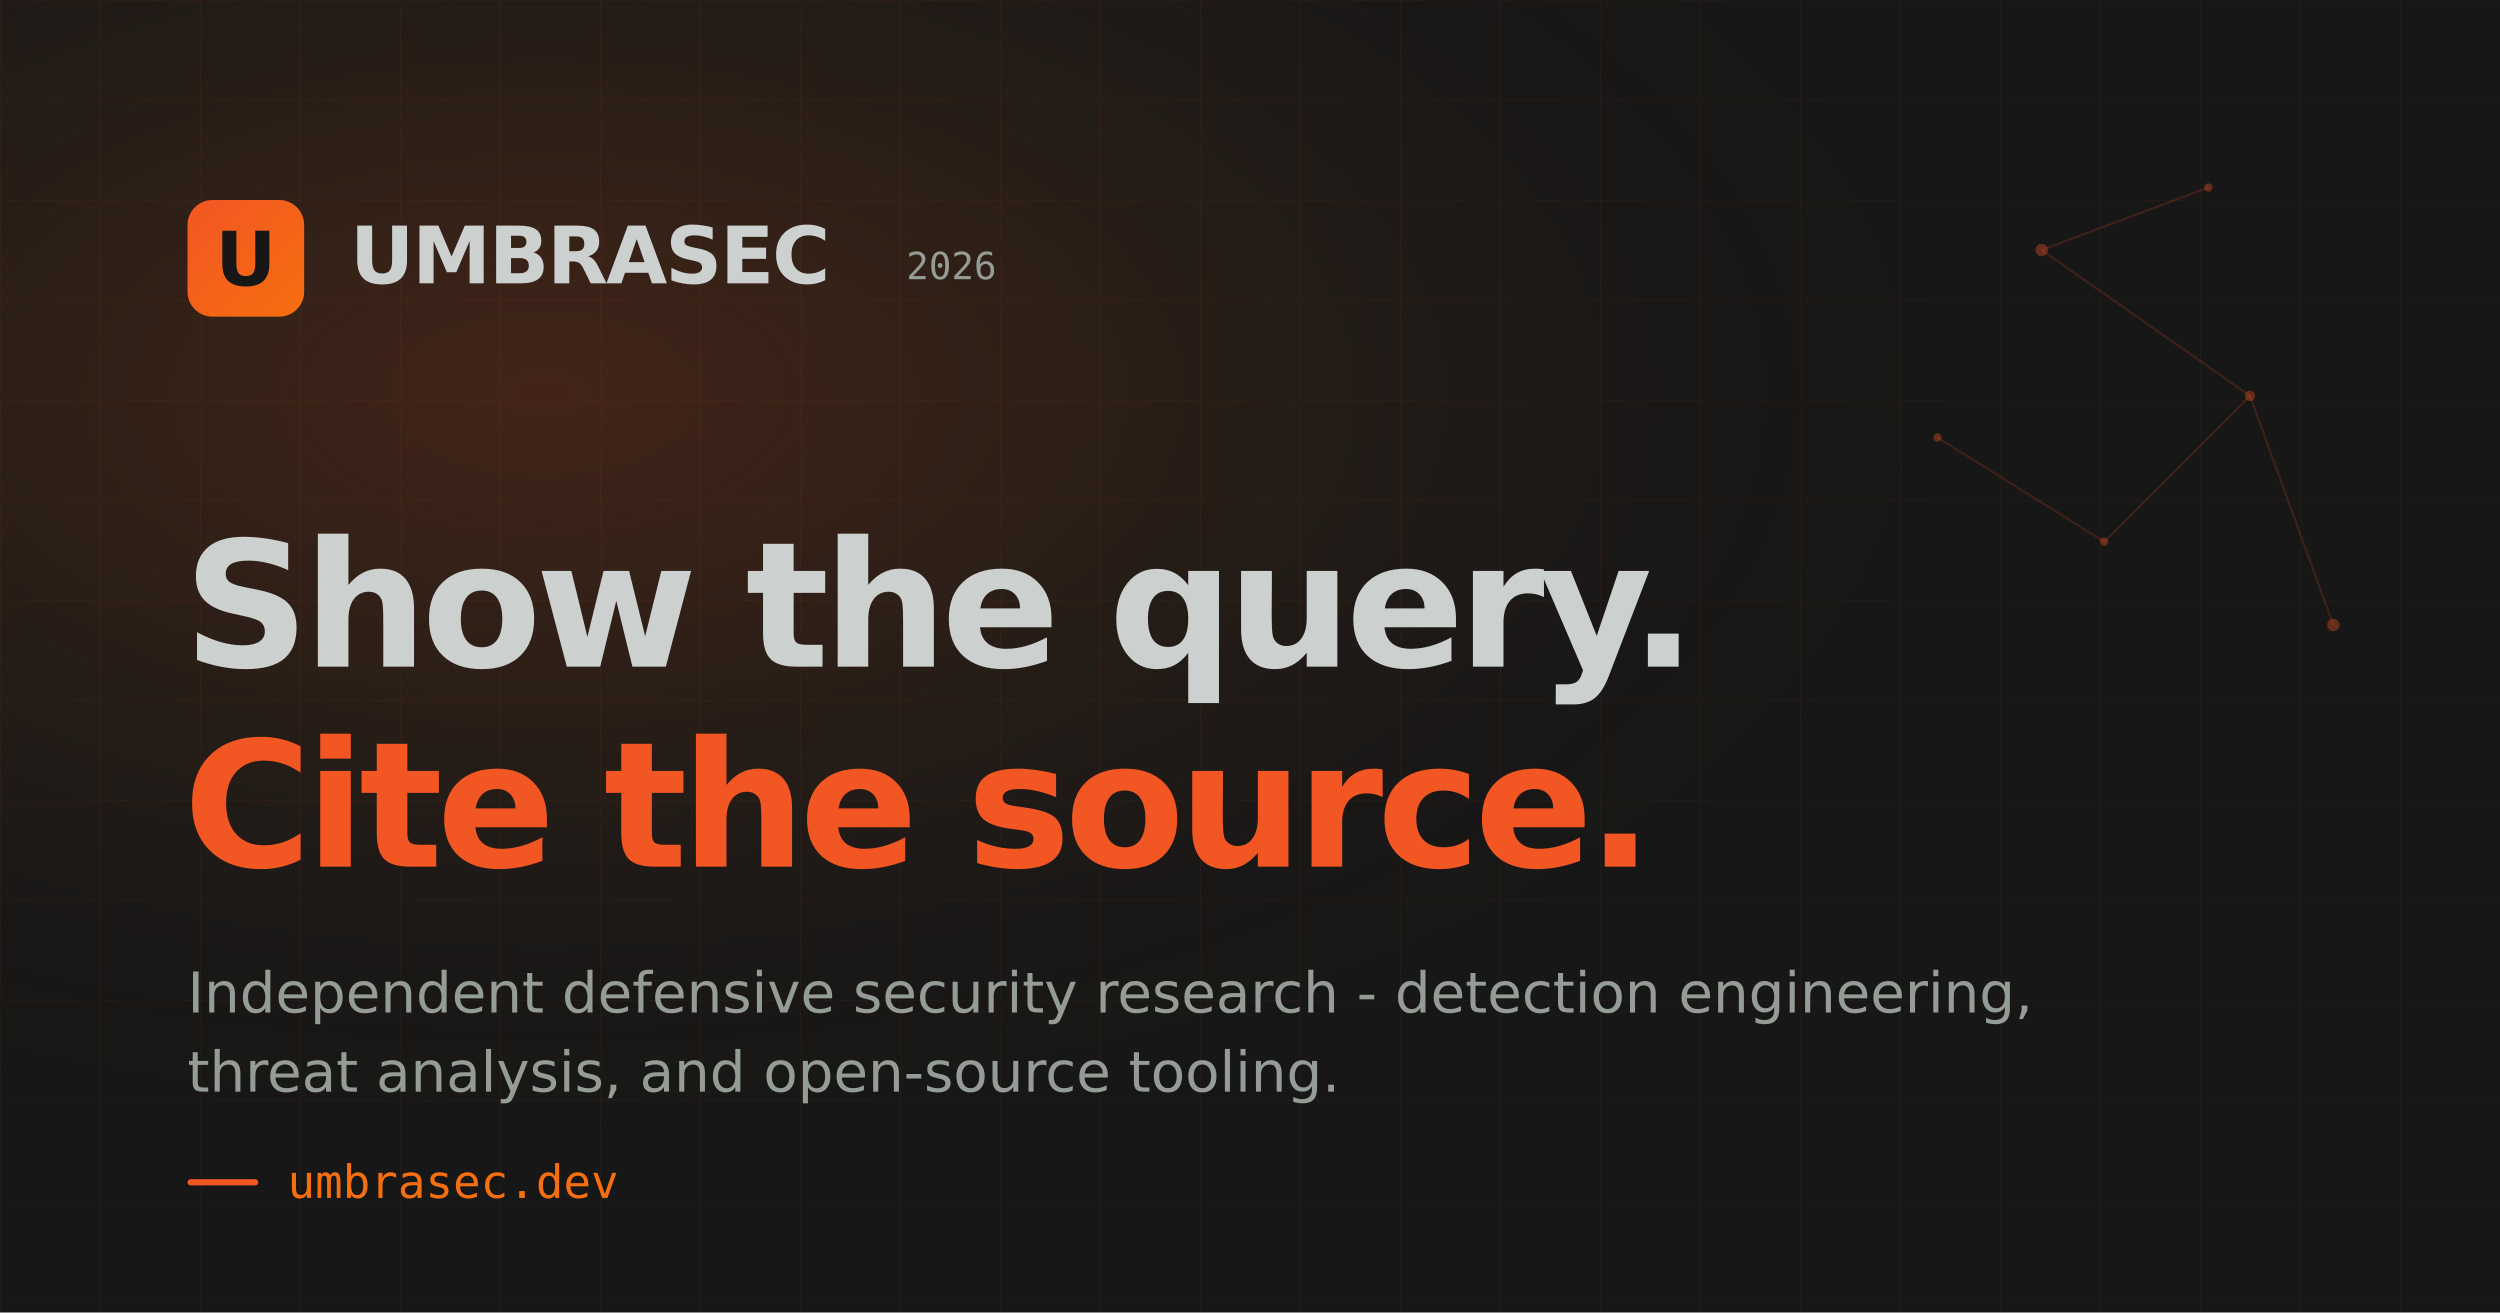
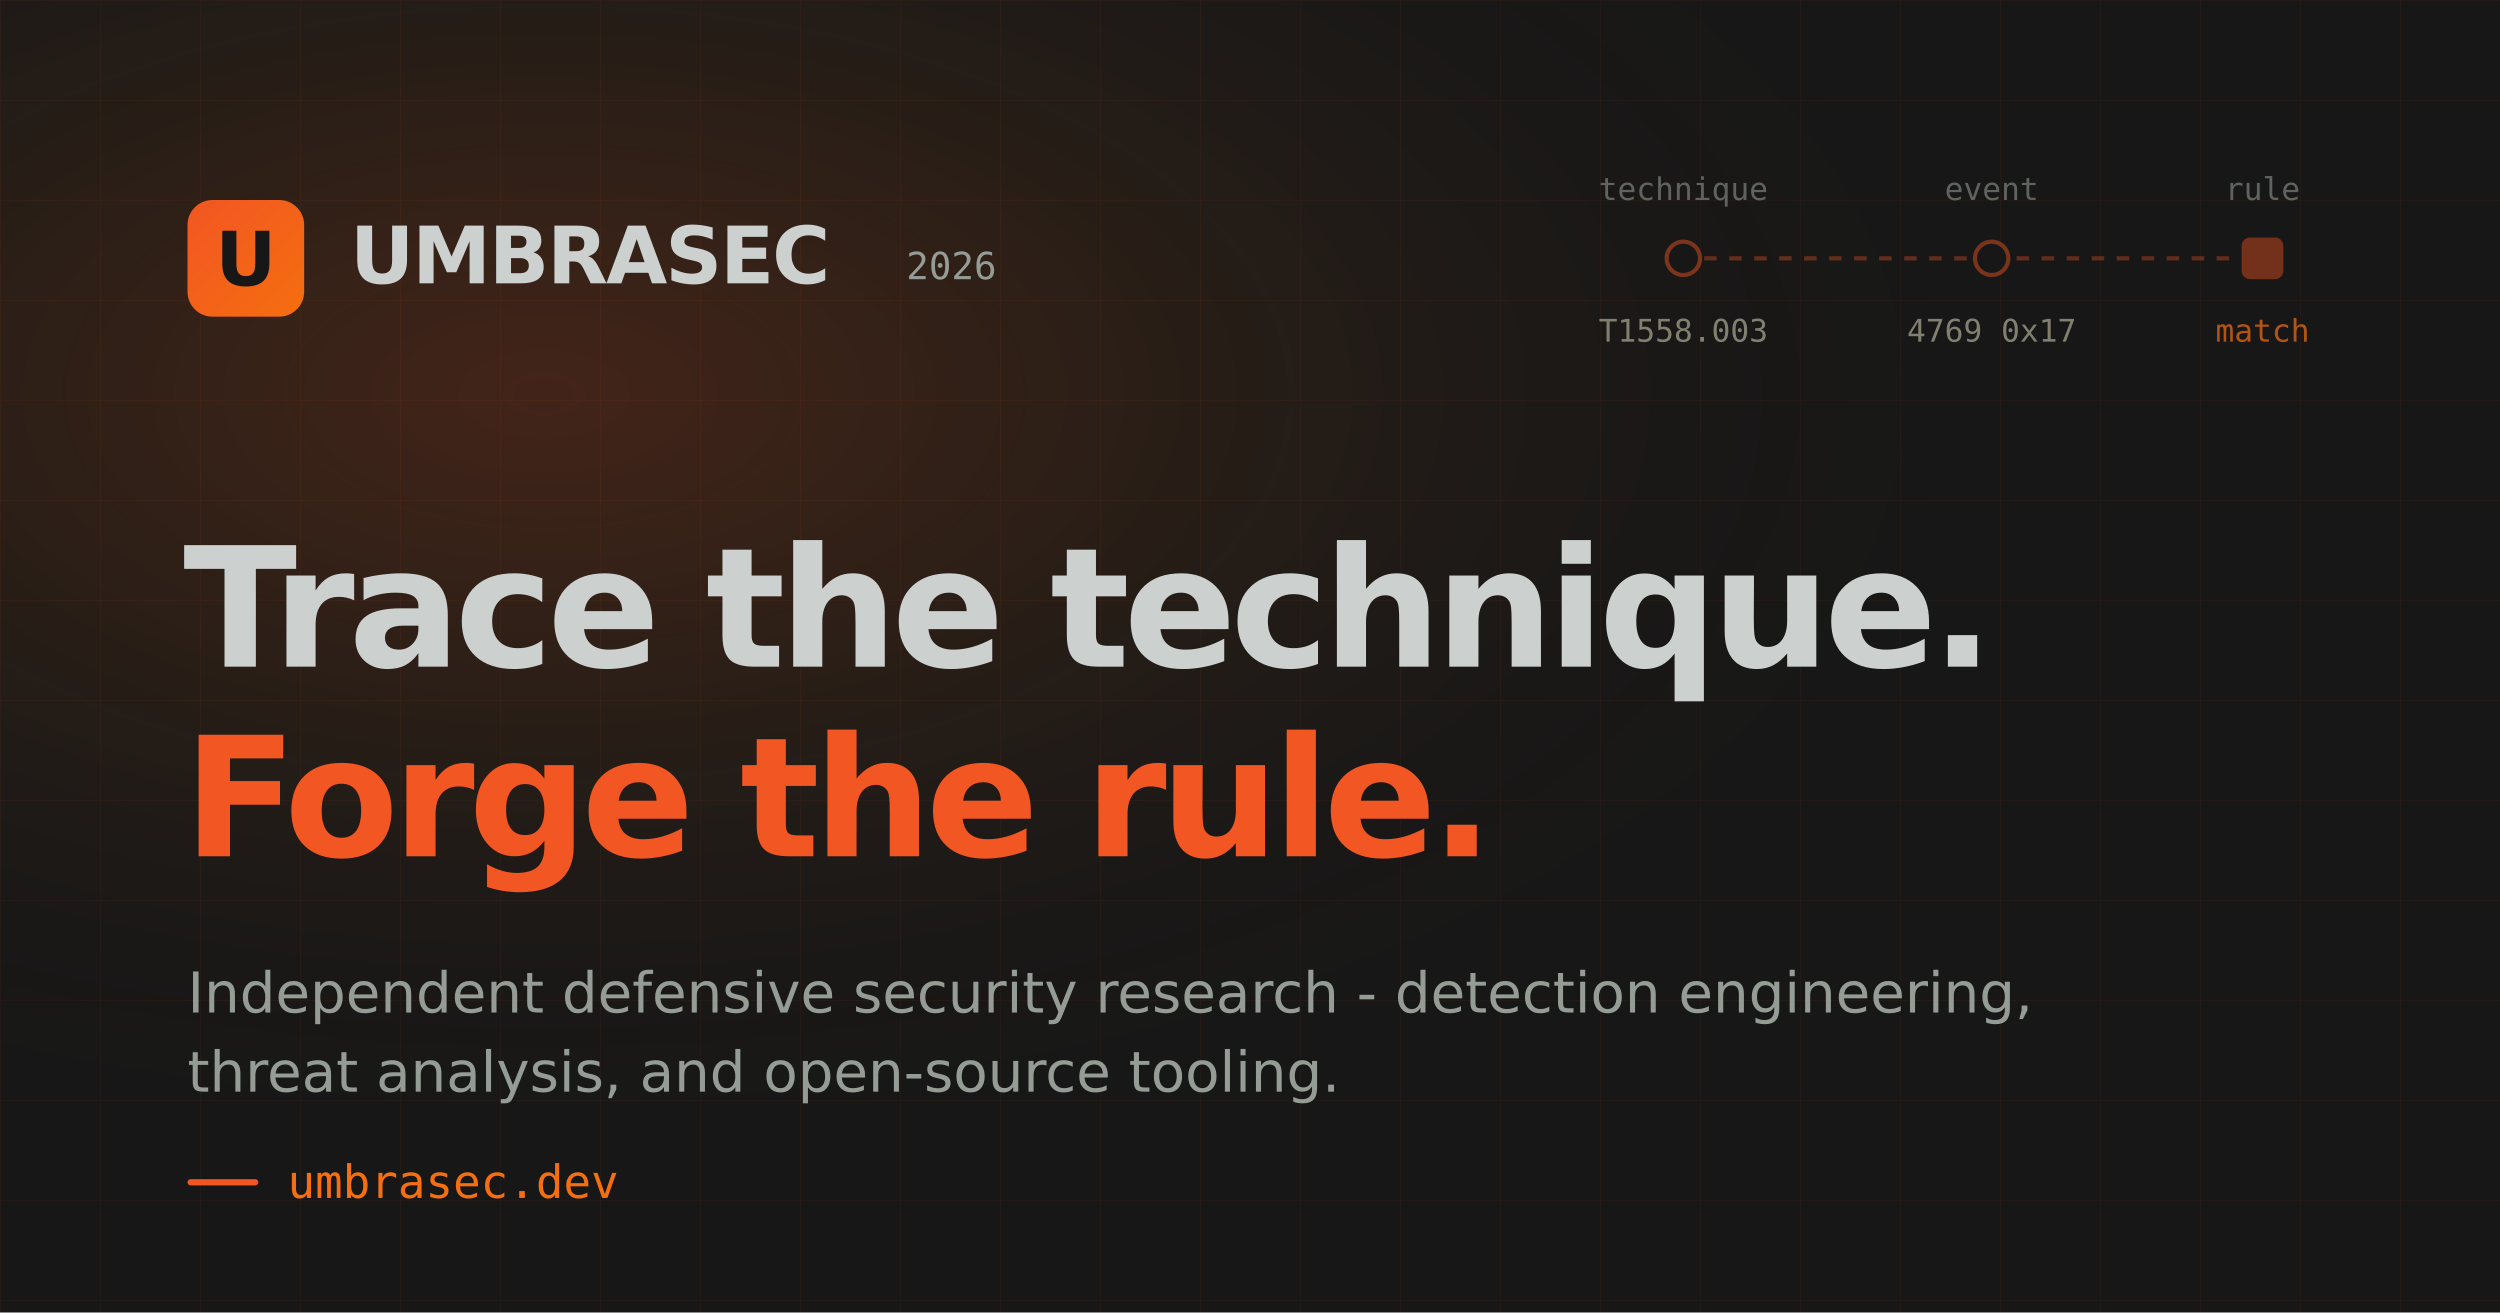
<svg xmlns="http://www.w3.org/2000/svg" width="1200" height="630" viewBox="0 0 1200 630" font-family="'DejaVu Sans', sans-serif">
  <defs>
    <linearGradient id="badge" x1="0" y1="0" x2="1" y2="1">
      <stop offset="0" stop-color="#f25623" />
      <stop offset="1" stop-color="#f56e0f" />
    </linearGradient>
    <radialGradient id="glow" cx="22%" cy="30%" r="60%">
      <stop offset="0" stop-color="#f25623" stop-opacity="0.20" />
      <stop offset="45%" stop-color="#f56e0f" stop-opacity="0.07" />
      <stop offset="100%" stop-color="#171717" stop-opacity="0" />
    </radialGradient>
    <pattern id="grid" width="48" height="48" patternUnits="userSpaceOnUse">
      <path d="M48 0H0V48" fill="none" stroke="#f25623" stroke-opacity="0.05" stroke-width="1" />
    </pattern>
  </defs>
  <rect width="1200" height="630" fill="#171717" />
  <rect width="1200" height="630" fill="url(#grid)" />
  <rect width="1200" height="630" fill="url(#glow)" />
-   <g fill="#f25623" fill-opacity="0.35">
-     <circle cx="980" cy="120" r="3" />
-     <circle cx="1080" cy="190" r="2.5" />
-     <circle cx="1010" cy="260" r="2" />
-     <circle cx="1120" cy="300" r="3" />
-     <circle cx="930" cy="210" r="2" />
-     <circle cx="1060" cy="90" r="2" />
-   </g>
-   <g stroke="#f25623" stroke-opacity="0.18" stroke-width="1">
-     <line x1="980" y1="120" x2="1060" y2="90" />
-     <line x1="980" y1="120" x2="1080" y2="190" />
-     <line x1="1080" y1="190" x2="1010" y2="260" />
-     <line x1="1080" y1="190" x2="1120" y2="300" />
-     <line x1="930" y1="210" x2="1010" y2="260" />
+   <g opacity="0.7" transform="translate(-22 0)">
+     <path d="M840 124 H966 M990 124 H1094" fill="none" stroke="#f25623" stroke-opacity="0.5" stroke-width="2" stroke-dasharray="6 6" />
+     <circle cx="830" cy="124" r="8" fill="#171717" stroke="#f25623" stroke-opacity="0.65" stroke-width="2" />
+     <circle cx="978" cy="124" r="8" fill="#171717" stroke="#f25623" stroke-opacity="0.65" stroke-width="2" />
+     <rect x="1098" y="114" width="20" height="20" rx="4" fill="#f25623" fill-opacity="0.6" />
+     <g font-family="monospace" font-size="15" text-anchor="middle">
+       <text x="830" y="96" fill="#7d837d">technique</text>
+       <text x="978" y="96" fill="#7d837d">event</text>
+       <text x="1108" y="96" fill="#7d837d">rule</text>
+       <text x="830" y="164" fill="#aeab94">T1558.003</text>
+       <text x="978" y="164" fill="#aeab94">4769 0x17</text>
+       <text x="1108" y="164" fill="#f56e0f">match</text>
+     </g>
  </g>
  <g transform="translate(90, 96)">
    <rect width="56" height="56" rx="12" fill="url(#badge)" />
    <text x="28" y="41" font-size="36" font-weight="bold" fill="#171717" text-anchor="middle">U</text>
    <text x="78" y="40" font-size="38" font-weight="bold" fill="#ccd0cf" letter-spacing="-1">UMBRASEC</text>
    <text x="345" y="38" font-size="18" fill="#959c95" font-family="monospace">2026</text>
  </g>
-   <text x="88" y="320" font-size="84" font-weight="bold" fill="#ccd0cf" letter-spacing="-3">Show the query.</text>
-   <text x="88" y="416" font-size="84" font-weight="bold" fill="#f25623" letter-spacing="-3">Cite the source.</text>
+   <text x="88" y="320" font-size="80" font-weight="bold" fill="#ccd0cf" letter-spacing="-3">Trace the technique.</text>
+   <text x="88" y="411" font-size="80" font-weight="bold" fill="#f25623" letter-spacing="-3">Forge the rule.</text>
  <text x="90" y="486" font-size="27" fill="#959c95">Independent defensive security research - detection engineering,</text>
  <text x="90" y="524" font-size="27" fill="#959c95">threat analysis, and open-source tooling.</text>
  <rect x="90" y="566" width="34" height="3" rx="1.5" fill="#f25623" />
  <text x="138" y="575" font-size="22" fill="#f56e0f" font-family="monospace">umbrasec.dev</text>
</svg>
